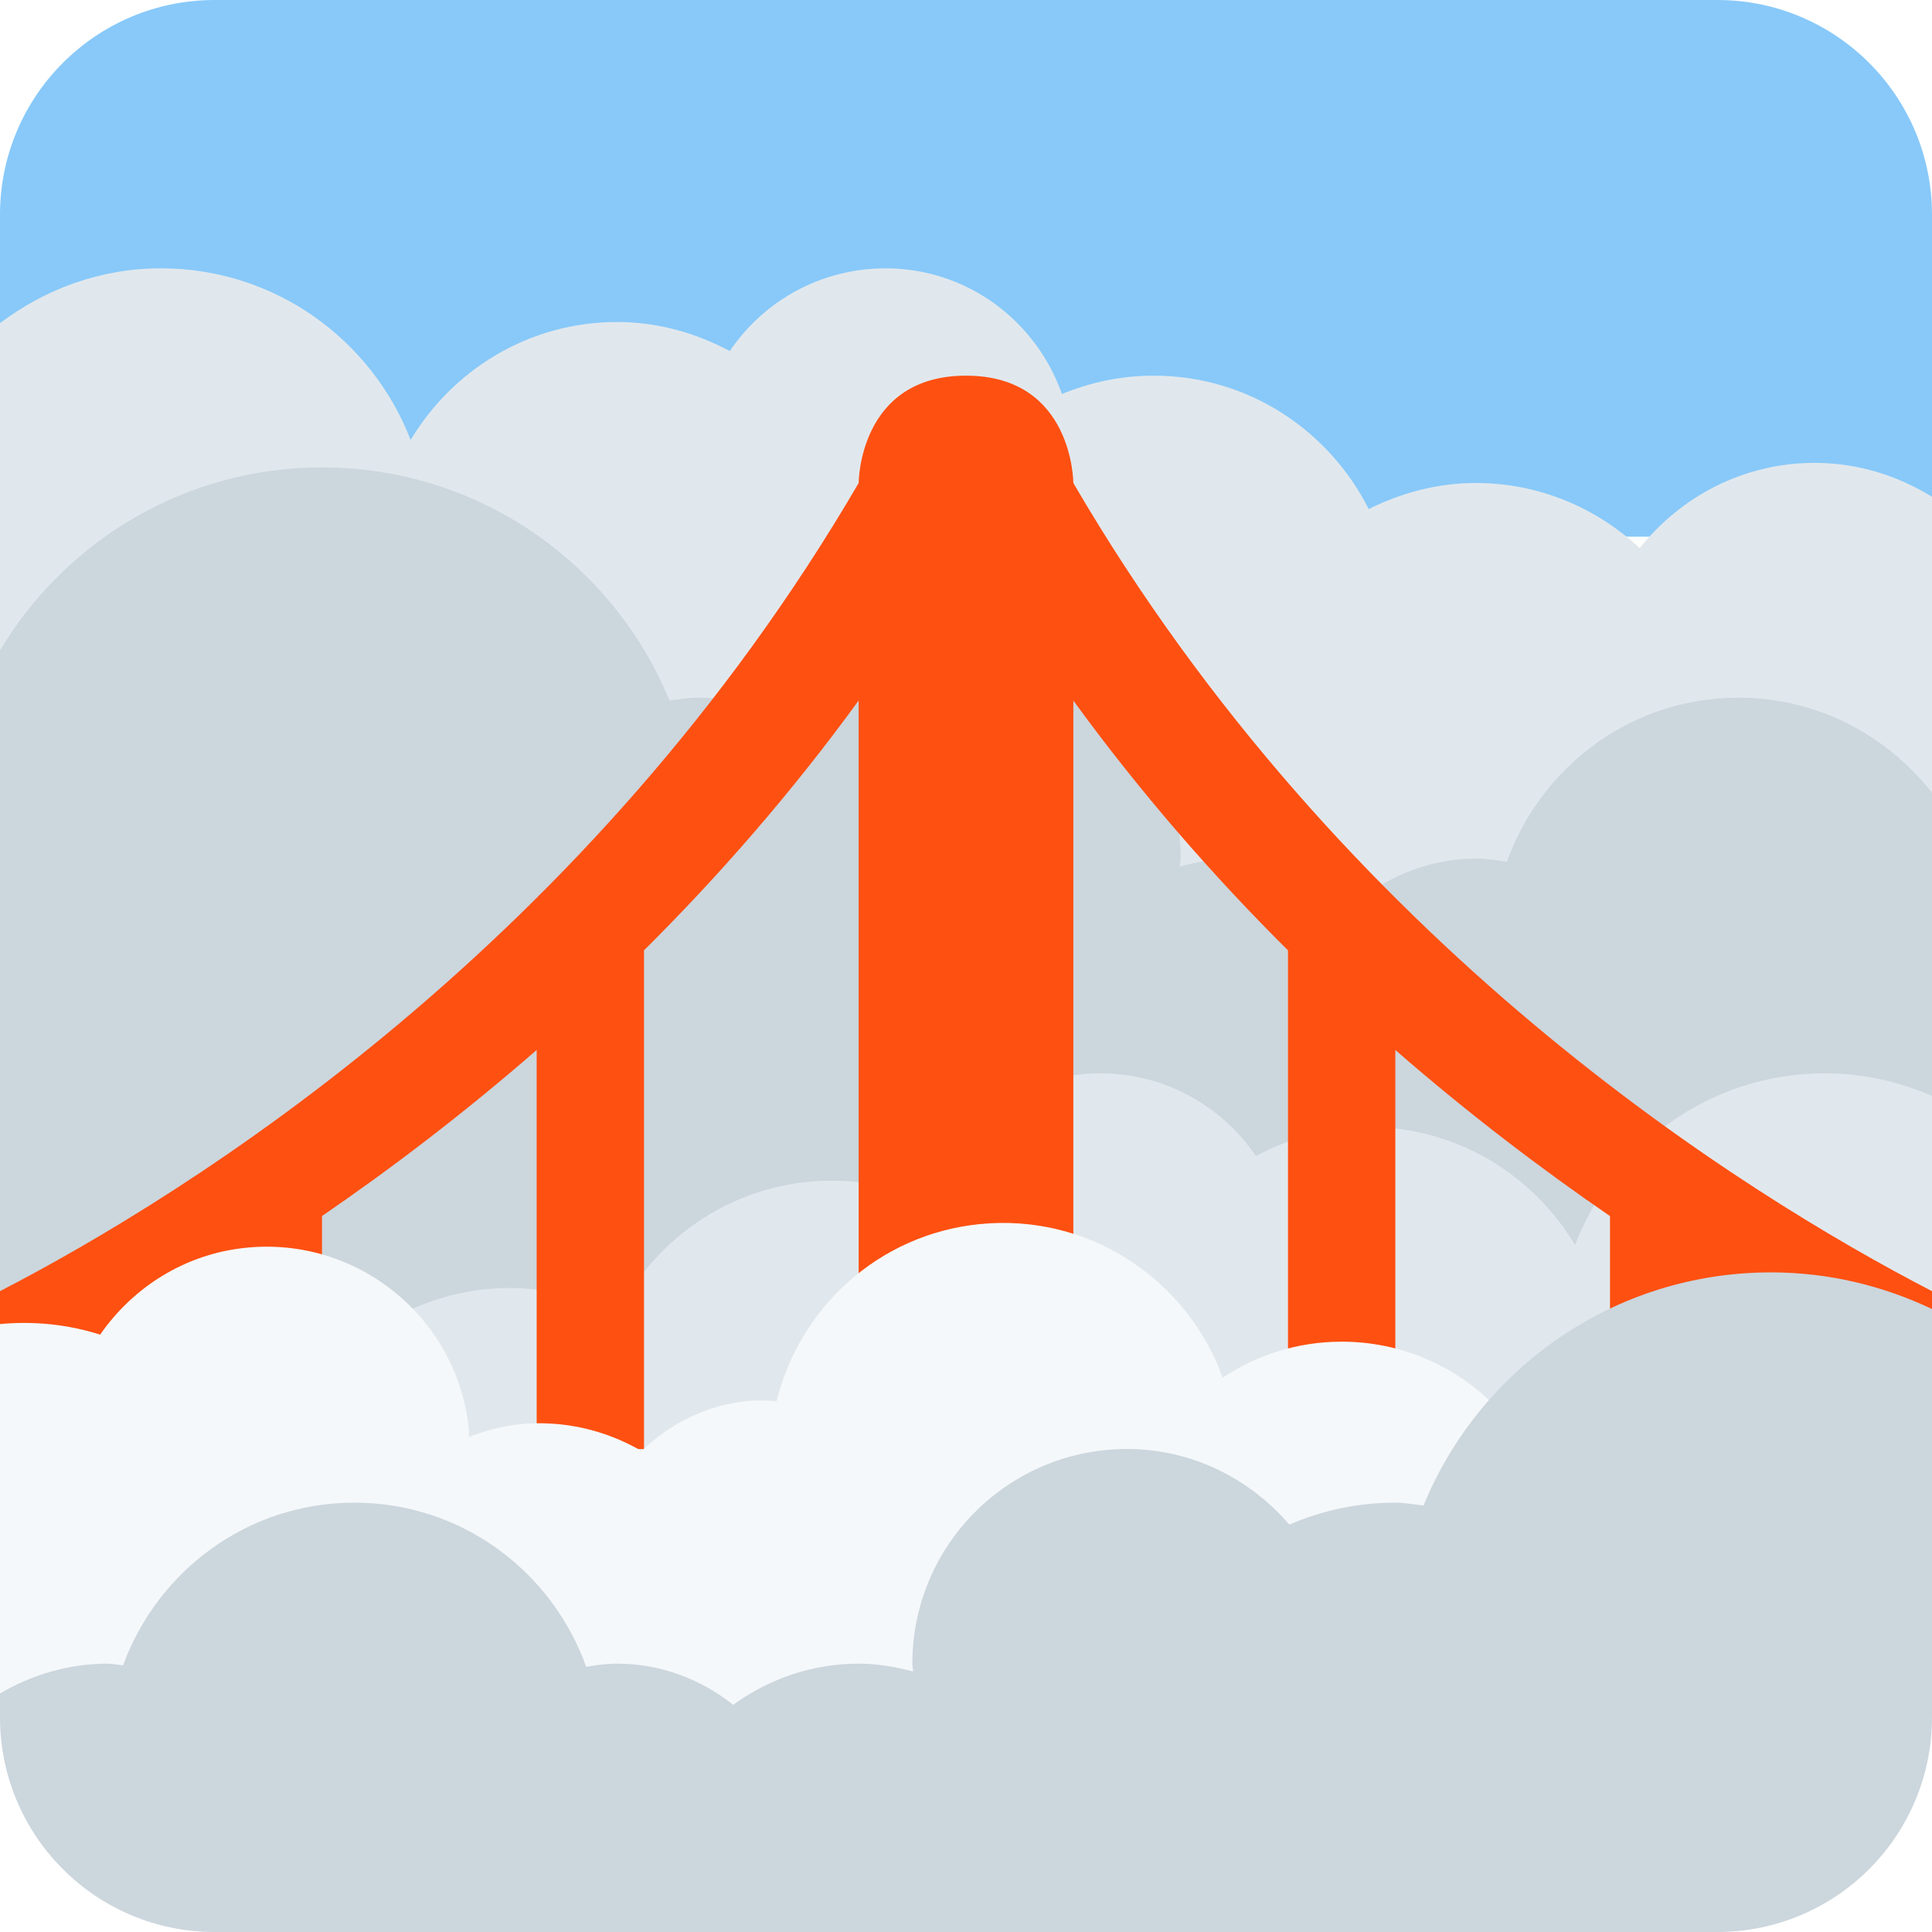
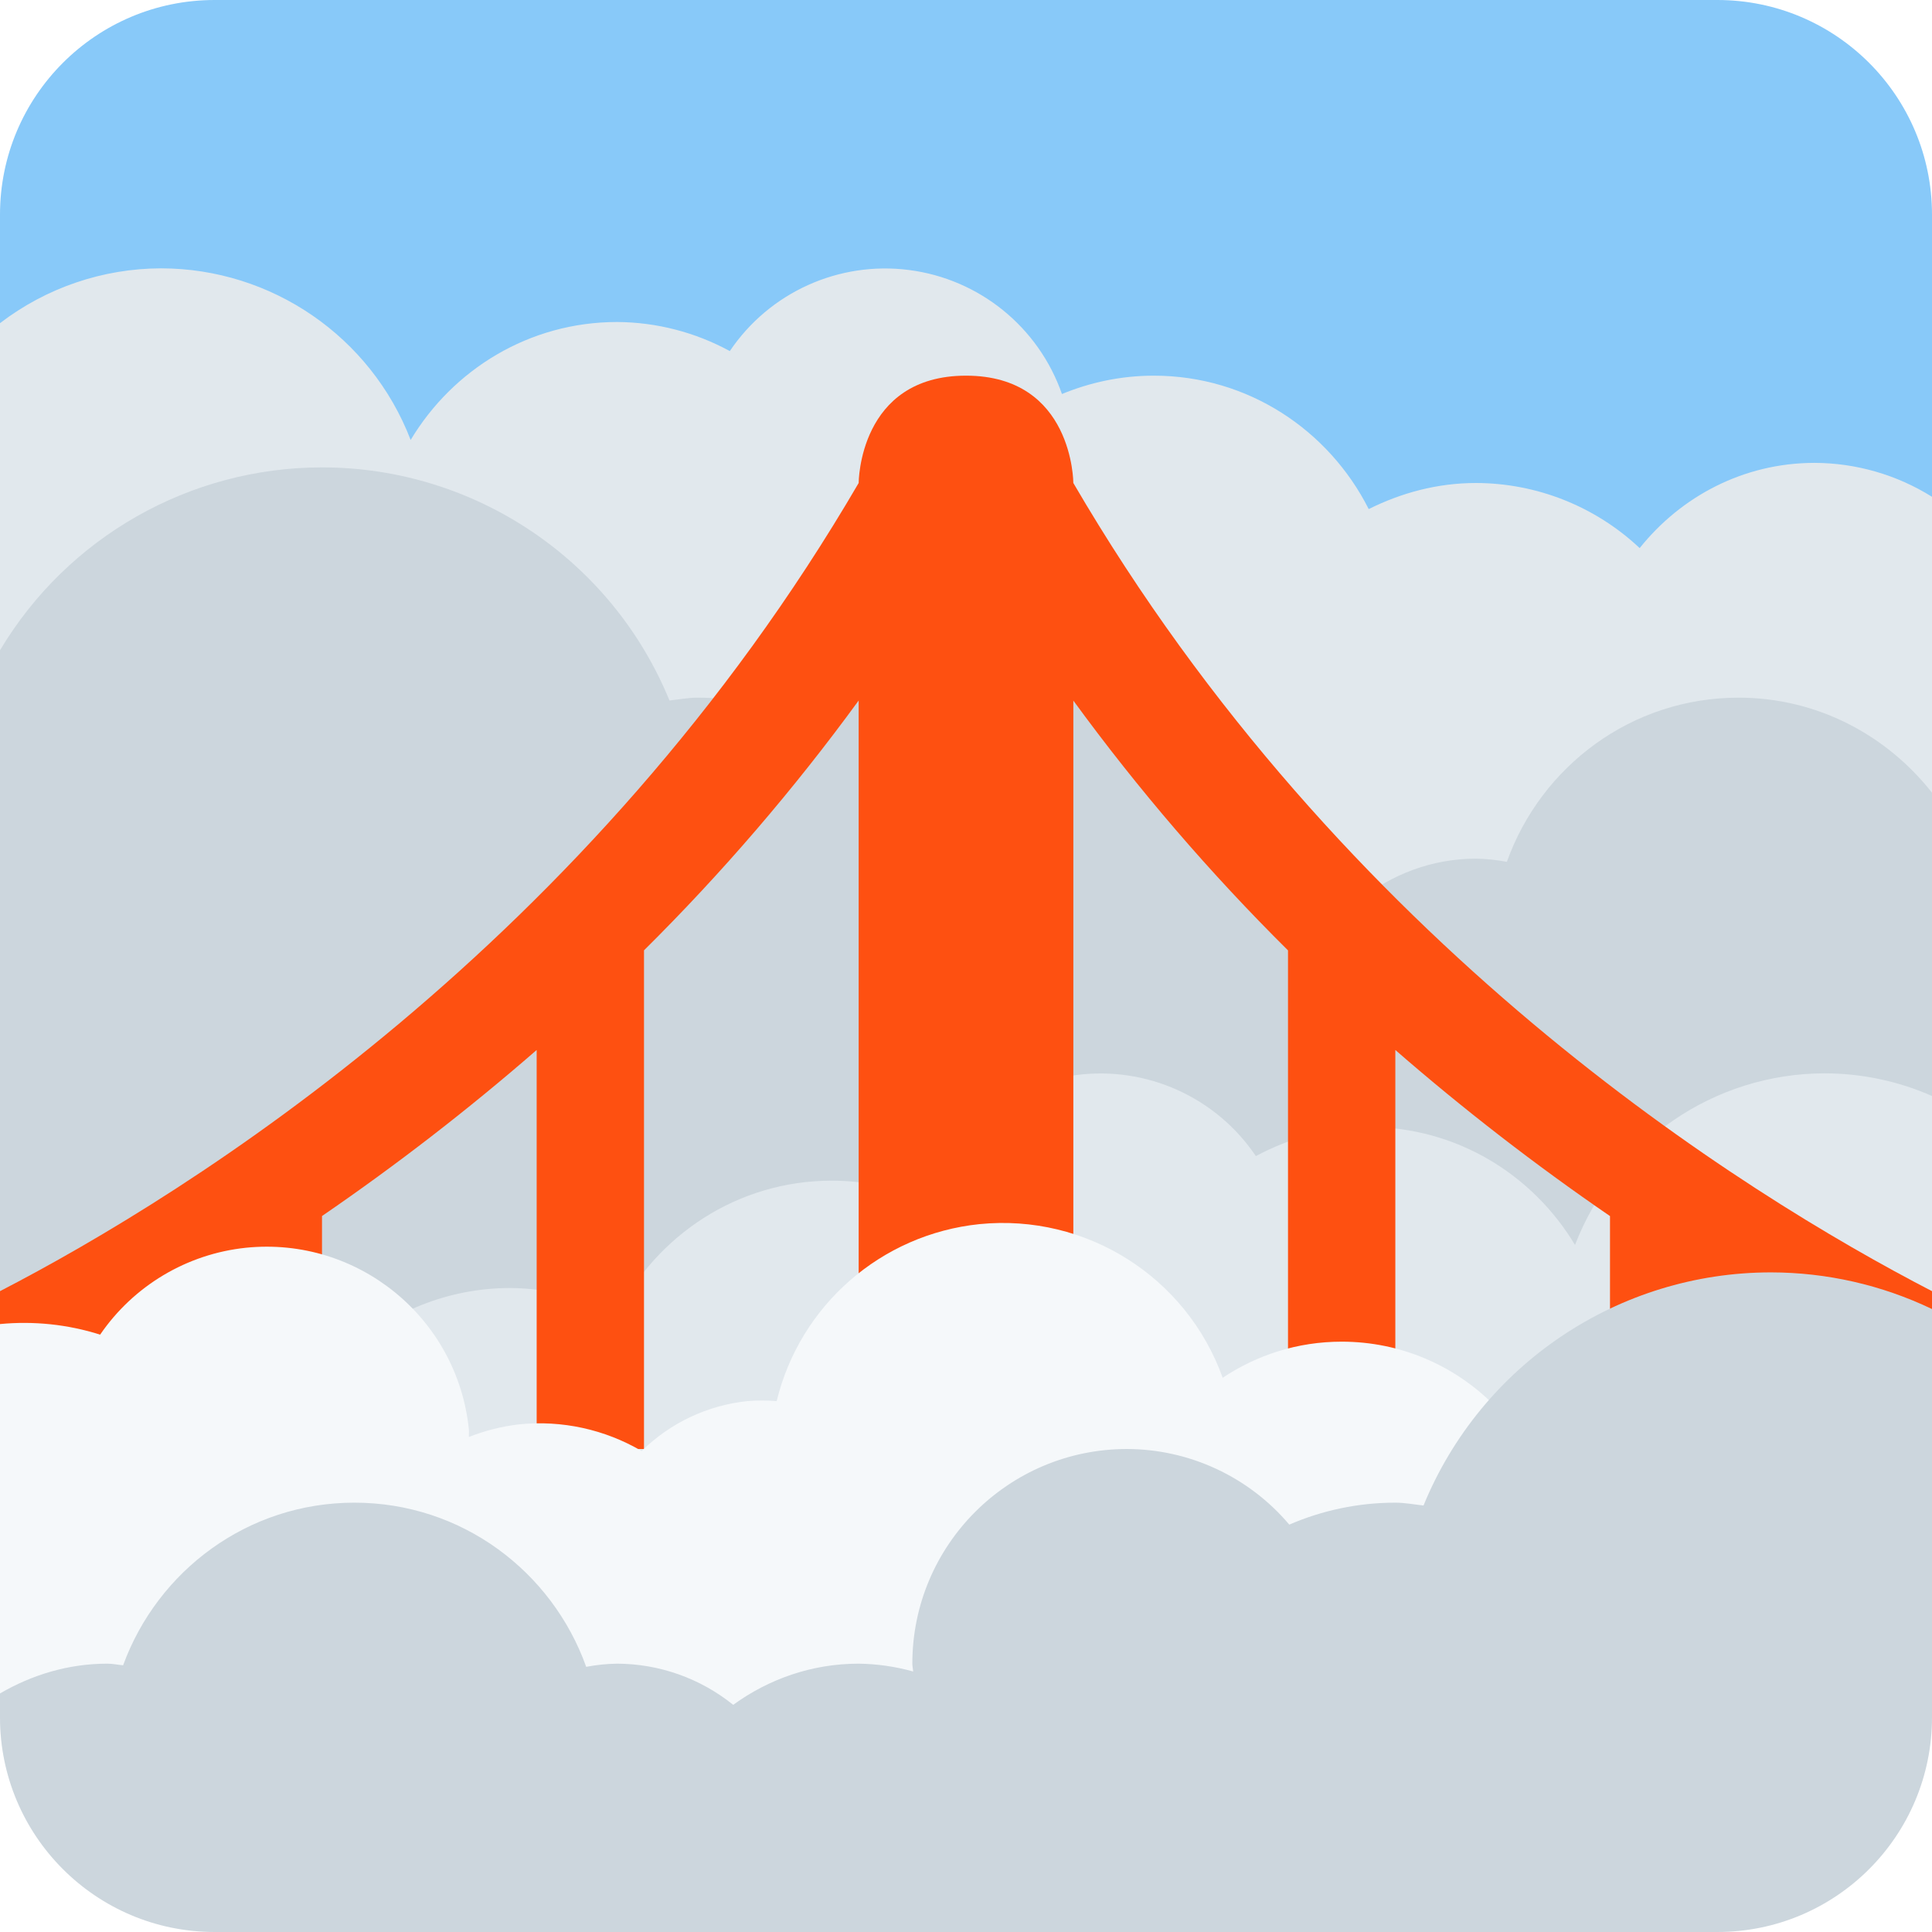
<svg xmlns="http://www.w3.org/2000/svg" viewBox="0 0 36 36">
-   <path fill="#88C9F9" d="M32 0H4C1.791 0 0 1.791 0 4v6h36V4c0-2.209-1.791-4-4-4z" />
-   <path fill="#E1E8ED" d="M36 16.368V9.257c-.638-.394-1.383-.632-2.188-.632-1.325 0-2.491.627-3.259 1.588C29.75 9.466 28.683 9 27.5 9c-.721 0-1.392.185-1.996.486C24.763 8.018 23.257 7 21.5 7c-.607 0-1.184.124-1.712.342C19.308 5.981 18.024 5 16.5 5c-1.207 0-2.273.611-2.901 1.542C12.97 6.207 12.263 6 11.5 6c-1.641 0-3.062.887-3.848 2.198C6.928 6.33 5.125 5 3 5c-1.131 0-2.162.389-3 1.022v7.955C.838 14.611 24.5 18 24.5 18s10.862-1.238 11.5-1.632z" />
-   <path fill="#CCD6DD" d="M36 14.771C35.157 13.7 33.864 13 32.396 13c-1.997 0-3.681 1.279-4.318 3.059-.19-.033-.38-.059-.578-.059-.82 0-1.565.294-2.162.767C24.679 16.289 23.876 16 23 16c-.353 0-.689.06-1.015.146.002-.049.015-.096.015-.146 0-2.209-1.791-4-4-4-1.215 0-2.291.554-3.024 1.409C14.369 13.148 13.702 13 13 13c-.18 0-.35.034-.525.053C11.429 10.505 8.926 8.709 6 8.709c-2.551 0-4.777 1.369-6 3.408v13.544l32.396-1.452s2.761-1.343 3.604-2.966v-6.472z" />
-   <path fill="#E1E8ED" d="M36 30.499V20.422c-.613-.268-1.288-.422-2-.422-2.125 0-3.928 1.33-4.652 3.198C28.562 21.887 27.141 21 25.5 21c-.763 0-1.47.207-2.099.542C22.773 20.611 21.707 20 20.5 20c-1.524 0-2.808.981-3.288 2.342-.528-.218-1.105-.342-1.712-.342-1.757 0-3.263 1.018-4.004 2.486C10.892 24.185 10.221 24 9.5 24c-1.183 0-2.25.466-3.054 1.213-.768-.961-1.934-1.588-3.259-1.588-1.284 0-2.419.591-3.188 1.501v5.373H36z" />
-   <path fill="#FE5011" d="M36 24.059C32.465 22.229 25.013 17.594 20 9c0 0 0-2-2-2s-2 2-2 2C10.987 17.594 3.535 22.229 0 24.059v2.068c1.044-.495 2.422-1.204 4-2.169V24h2v-1.341c1.284-.88 2.637-1.908 4-3.094V27h2v-9.292c1.384-1.375 2.74-2.923 4-4.655V24h4V13.054c1.26 1.731 2.616 3.28 4 4.655V26h2v-6.435c1.362 1.186 2.716 2.214 4 3.095V25h2v-1.042c1.578.965 2.956 1.674 4 2.169v-2.068z" />
-   <path fill="#F5F8FA" d="M25 25c-.821 0-1.582.249-2.217.673-.664-1.839-2.5-3.07-4.534-2.863-1.883.192-3.348 1.56-3.777 3.298-.181-.012-.363-.019-.55 0-.773.079-1.448.427-1.965.93-.667-.387-1.452-.582-2.278-.498-.333.034-.644.123-.942.236-.003-.047.004-.093 0-.139-.212-2.083-2.073-3.599-4.155-3.387-1.145.117-2.107.742-2.716 1.619-.586-.186-1.217-.258-1.866-.197V32c0 .773.23 1.489.61 2.101C.715 34.098 29 31.209 29 29s-1.791-4-4-4z" />
-   <path fill="#CCD6DD" d="M32 36c2.209 0 4-1.791 4-4v-7.608c-.91-.433-1.925-.683-3-.683-2.926 0-5.429 1.796-6.475 4.344C26.35 28.034 26.18 28 26 28c-.702 0-1.369.147-1.976.409C23.291 27.554 22.215 27 21 27c-2.209 0-4 1.791-4 4 0 .05.013.097.015.146C16.689 31.06 16.353 31 16 31c-.876 0-1.679.289-2.338.767C13.065 31.294 12.32 31 11.5 31c-.198 0-.388.026-.577.059C10.286 29.279 8.602 28 6.604 28c-1.987 0-3.665 1.266-4.31 3.03C2.195 31.022 2.101 31 2 31c-.732 0-1.41.211-2 .555V32c0 2.209 1.791 4 4 4h28z" />
+   <path fill="#88C9F9" d="M32 0H4a4 4 0 0 0-4 4v7h36V4a4 4 0 0 0-4-4z" />
+   <path fill="#E1E8ED" d="M36 16.368V9.257a4.148 4.148 0 0 0-2.188-.632c-1.325 0-2.491.627-3.259 1.588A4.466 4.466 0 0 0 27.5 9c-.721 0-1.392.185-1.996.486C24.763 8.018 23.257 7 21.5 7c-.607 0-1.184.124-1.712.342a3.49 3.49 0 0 0-6.189-.8A4.443 4.443 0 0 0 11.5 6c-1.641 0-3.062.887-3.848 2.198A4.99 4.99 0 0 0 3 5a4.955 4.955 0 0 0-3 1.022v7.955C.838 14.611 24.5 18 24.5 18s10.862-1.238 11.5-1.632z" />
+   <path fill="#CCD6DD" d="M36 14.771C35.157 13.7 33.864 13 32.396 13c-1.997 0-3.681 1.279-4.318 3.059A3.35 3.35 0 0 0 27.5 16c-.82 0-1.565.294-2.162.767C22.146 14.452 22.265 12 18 12a3.974 3.974 0 0 0-3.024 1.409A4.989 4.989 0 0 0 13 13c-.18 0-.35.034-.525.053A6.998 6.998 0 0 0 6 8.709a6.989 6.989 0 0 0-6 3.408v13.544l32.396-1.452s2.761-1.343 3.604-2.966v-6.472z" />
+   <path fill="#E1E8ED" d="M36 30.499V20.422A4.979 4.979 0 0 0 34 20a4.99 4.99 0 0 0-4.652 3.198C28.562 21.887 27.141 21 25.5 21c-.763 0-1.47.207-2.099.542a3.49 3.49 0 0 0-6.189.8A4.474 4.474 0 0 0 15.5 22c-1.757 0-3.263 1.018-4.004 2.486A4.453 4.453 0 0 0 9.5 24a4.47 4.47 0 0 0-3.054 1.213c-.768-.961-1.934-1.588-3.259-1.588-1.284 0-2.419.591-3.188 1.501v5.373H36z" />
+   <path fill="#FE5011" d="M36 24.059C32.465 22.229 25.013 17.594 20 9c0 0 0-2-2-2s-2 2-2 2C10.987 17.594 3.535 22.229 0 24.059v2.068a42.972 42.972 0 0 0 4-2.169V24h2v-1.341a43.982 43.982 0 0 0 4-3.094V27h2v-9.292a38.473 38.473 0 0 0 4-4.655V24h4V13.054a38.55 38.55 0 0 0 4 4.655V26h2v-6.435a44.043 44.043 0 0 0 4 3.095V25h2v-1.042a42.972 42.972 0 0 0 4 2.169v-2.068z" />
+   <path fill="#F5F8FA" d="M25 25c-.821 0-1.582.249-2.217.673a4.355 4.355 0 0 0-4.534-2.863 4.349 4.349 0 0 0-3.777 3.298 3.258 3.258 0 0 0-.55 0 3.289 3.289 0 0 0-1.965.93 3.76 3.76 0 0 0-2.278-.498 3.708 3.708 0 0 0-.942.236c-.003-.047.004-.093 0-.139a3.79 3.79 0 0 0-4.155-3.387 3.767 3.767 0 0 0-2.716 1.619A4.699 4.699 0 0 0 0 24.672V32c0 .773.23 1.489.61 2.101C.715 34.098 29 31.209 29 29s-1.791-4-4-4z" />
+   <path fill="#CCD6DD" d="M32 36a4 4 0 0 0 4-4v-7.608a6.962 6.962 0 0 0-3-.683 6.998 6.998 0 0 0-6.475 4.344C26.35 28.034 26.18 28 26 28c-.702 0-1.369.147-1.976.409A3.974 3.974 0 0 0 21 27a4 4 0 0 0-4 4c0 .05.013.097.015.146A3.956 3.956 0 0 0 16 31c-.876 0-1.679.289-2.338.767A3.468 3.468 0 0 0 11.5 31a3.33 3.33 0 0 0-.577.059C10.286 29.279 8.602 28 6.604 28c-1.987 0-3.665 1.266-4.31 3.03C2.195 31.022 2.101 31 2 31c-.732 0-1.41.211-2 .555V32a4 4 0 0 0 4 4h28z" />
</svg>
